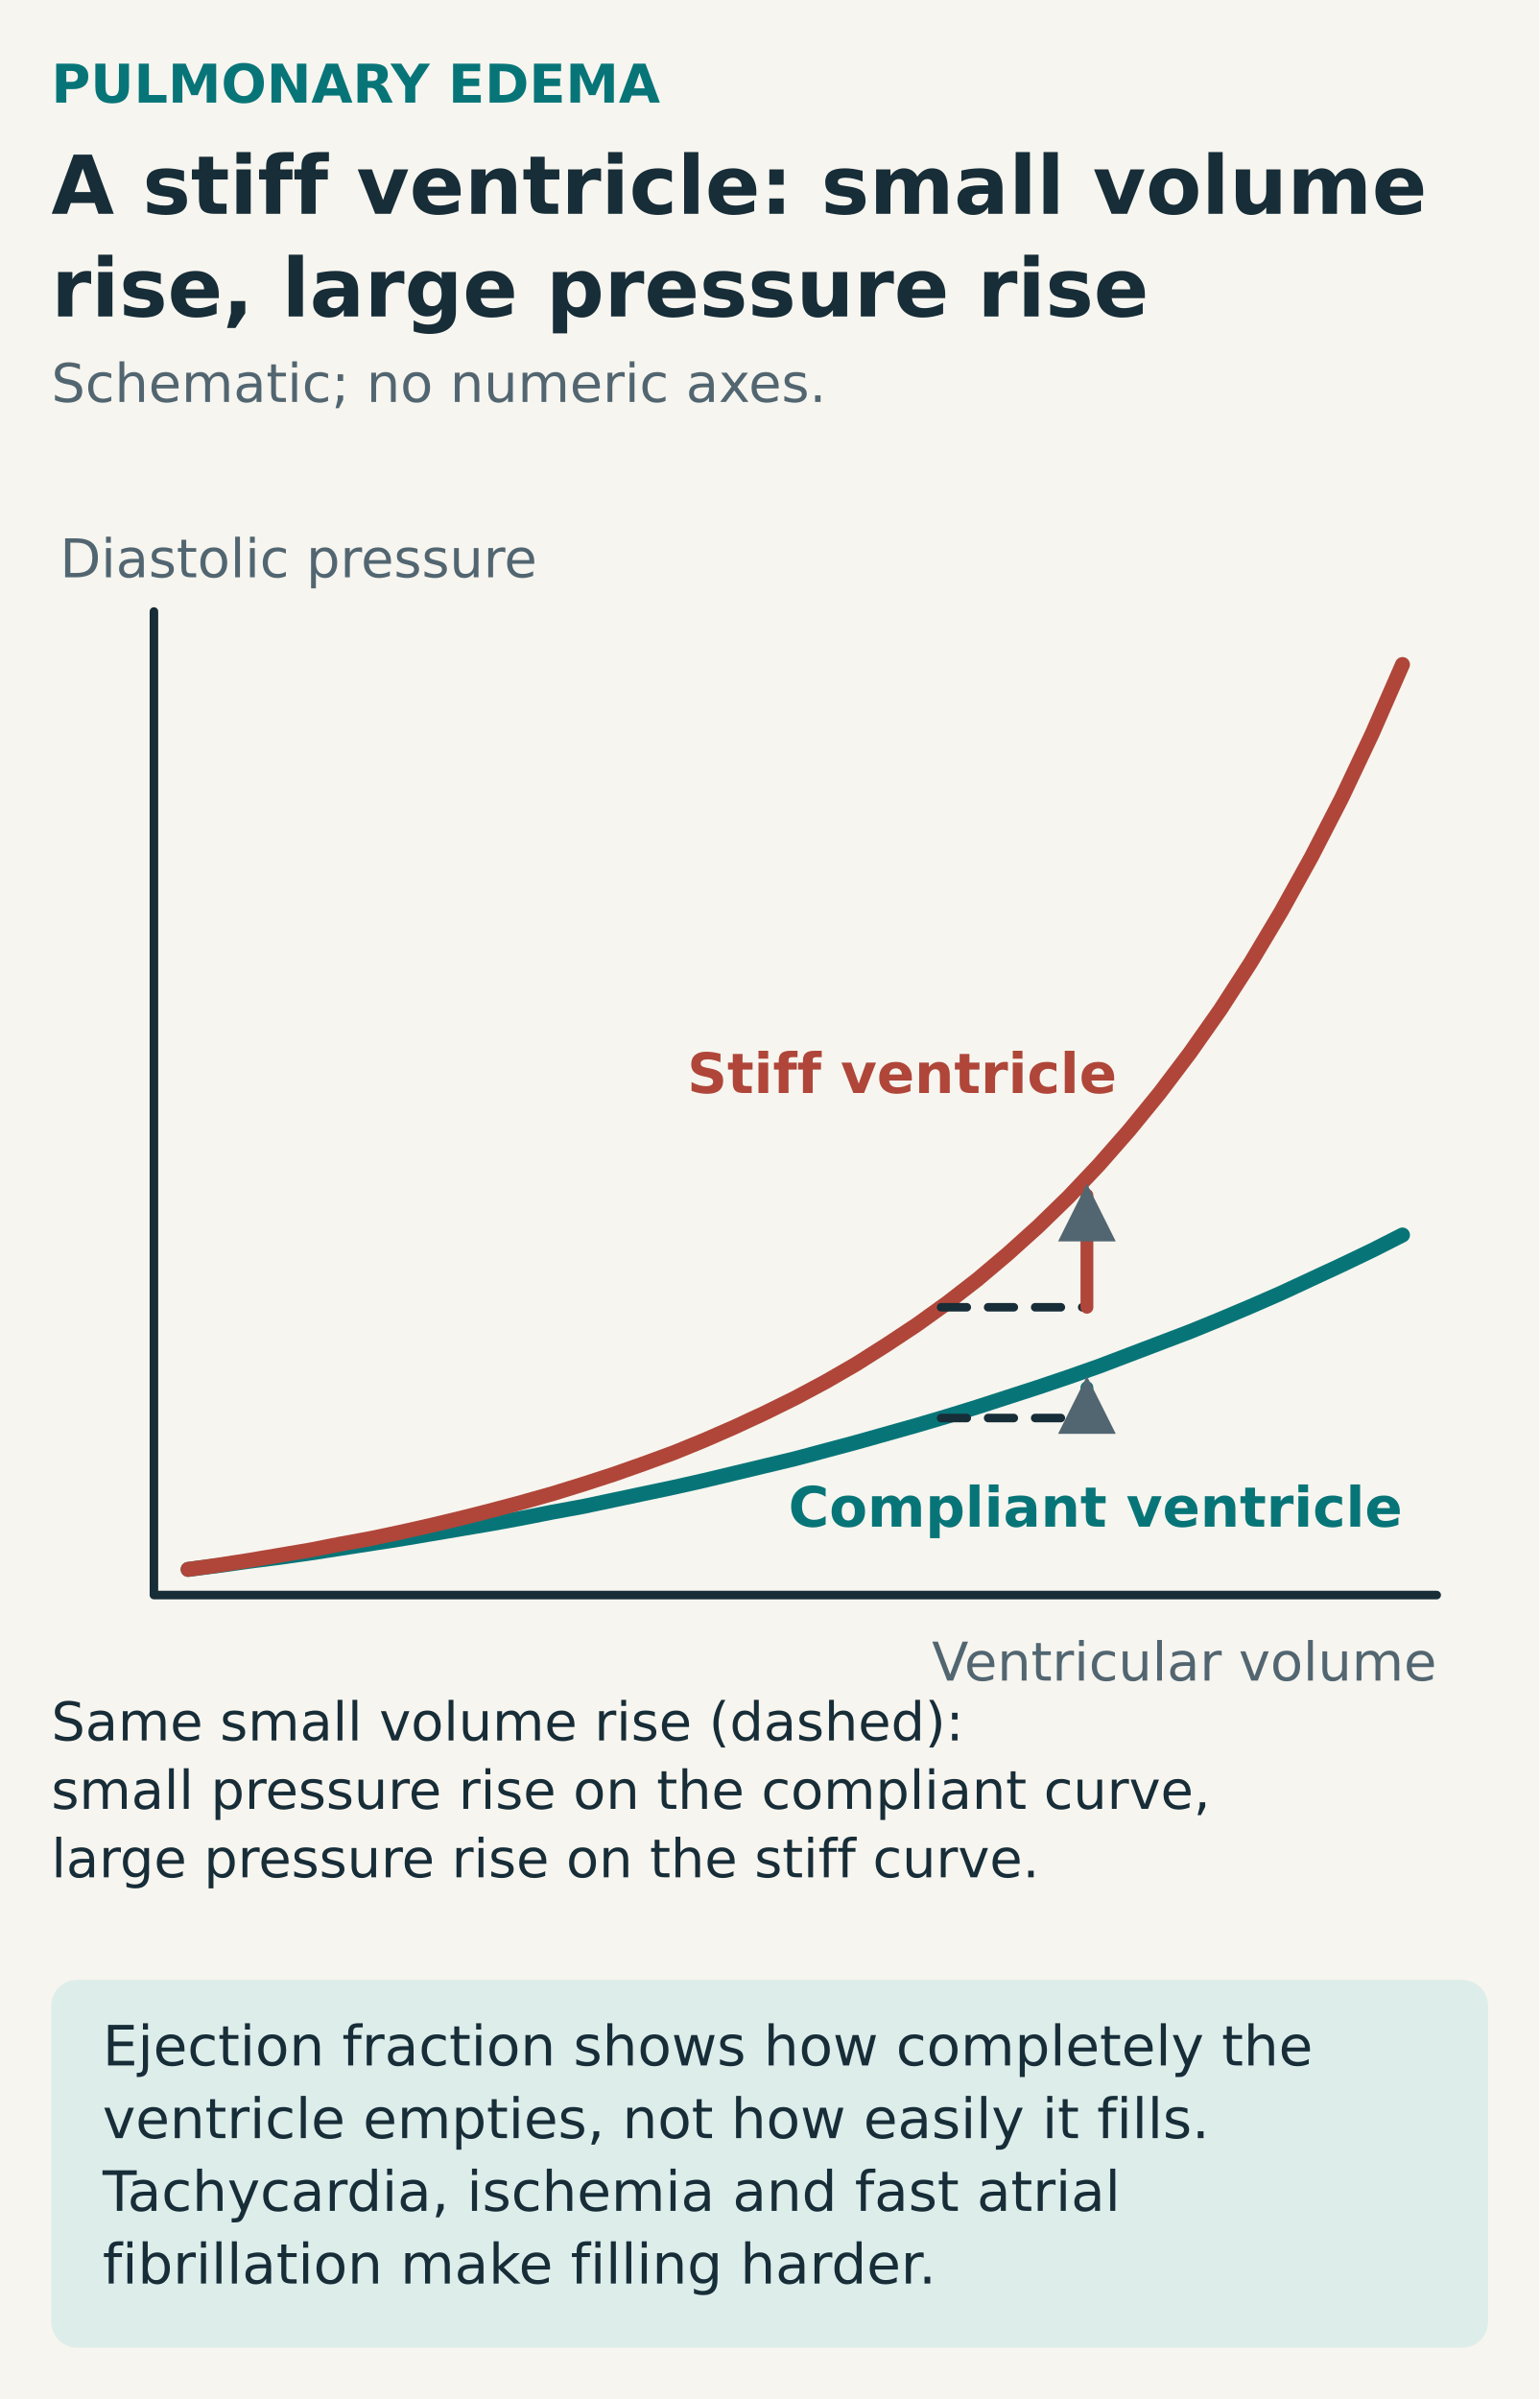
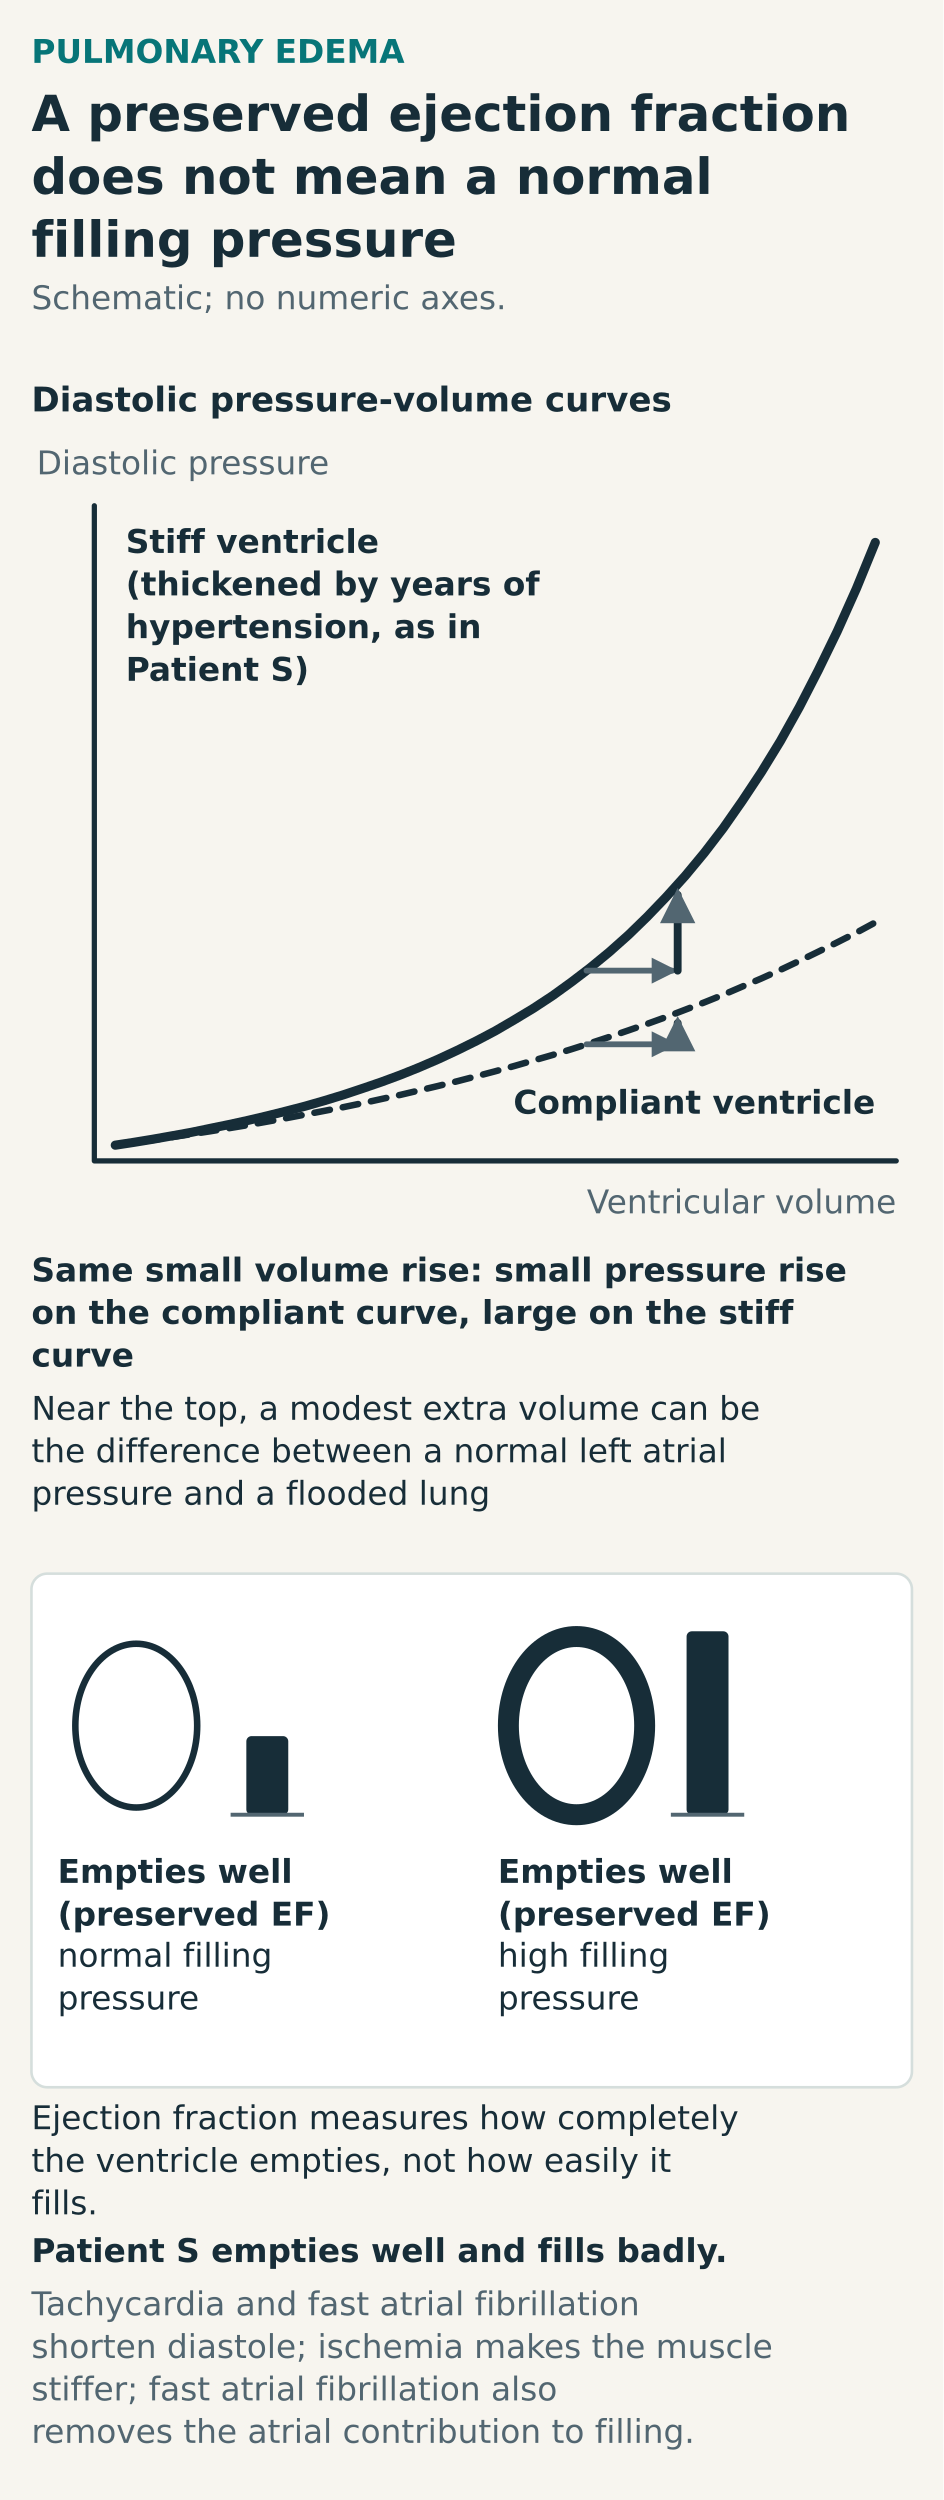
- <svg xmlns="http://www.w3.org/2000/svg" class="diagram-screen" viewBox="0 0 360 561" role="img" aria-labelledby="fig-r4-02-pressure-volume-screen-title" aria-describedby="fig-r4-02-pressure-volume-screen-desc">
+ <svg xmlns="http://www.w3.org/2000/svg" class="diagram-screen" viewBox="0 0 360 954" role="img" aria-labelledby="fig-r4-02-pressure-volume-screen-title" aria-describedby="fig-r4-02-pressure-volume-screen-desc">
  <style>text{font-family:'DejaVu Sans',system-ui,sans-serif}.fig-r4-02-pressure-volume-screen-t-ink{fill:var(--fig-ink,#172d38)}.fig-r4-02-pressure-volume-screen-t-muted{fill:var(--fig-muted,#526671)}.fig-r4-02-pressure-volume-screen-t-teal{fill:var(--fig-teal,#077578)}.fig-r4-02-pressure-volume-screen-t-red{fill:var(--fig-red,#af4639)}.fig-r4-02-pressure-volume-screen-t-gold{fill:var(--fig-gold,#996613)}.fig-r4-02-pressure-volume-screen-bg{fill:var(--fig-canvas,#f7f5ef)}.fig-r4-02-pressure-volume-screen-pn{fill:var(--fig-panel,#ffffff);stroke:var(--fig-rule,#d5dedc)}.fig-r4-02-pressure-volume-screen-s-teal{stroke:var(--fig-teal,#077578);fill:none}.fig-r4-02-pressure-volume-screen-f-teal{fill:var(--fig-teal,#077578)}.fig-r4-02-pressure-volume-screen-s-red{stroke:var(--fig-red,#af4639);fill:none}.fig-r4-02-pressure-volume-screen-f-red{fill:var(--fig-red,#af4639)}.fig-r4-02-pressure-volume-screen-s-gold{stroke:var(--fig-gold,#996613);fill:none}.fig-r4-02-pressure-volume-screen-f-gold{fill:var(--fig-gold,#996613)}.fig-r4-02-pressure-volume-screen-s-muted{stroke:var(--fig-muted,#526671);fill:none}.fig-r4-02-pressure-volume-screen-f-muted{fill:var(--fig-muted,#526671)}.fig-r4-02-pressure-volume-screen-s-rule{stroke:var(--fig-rule,#d5dedc);fill:none}.fig-r4-02-pressure-volume-screen-f-rule{fill:var(--fig-rule,#d5dedc)}.fig-r4-02-pressure-volume-screen-s-ink{stroke:var(--fig-ink,#172d38);fill:none}.fig-r4-02-pressure-volume-screen-f-ink{fill:var(--fig-ink,#172d38)}.fig-r4-02-pressure-volume-screen-f-tt{fill:var(--fig-teal-tint,#ddedea)}.fig-r4-02-pressure-volume-screen-f-rt{fill:var(--fig-red-tint,#f5e4df)}@media (prefers-color-scheme:dark){.fig-r4-02-pressure-volume-screen-t-ink{fill:var(--fig-ink,#e8dfd0)}.fig-r4-02-pressure-volume-screen-t-muted{fill:var(--fig-muted,#b3a897)}.fig-r4-02-pressure-volume-screen-t-teal{fill:var(--fig-teal,#6fb8b0)}.fig-r4-02-pressure-volume-screen-t-red{fill:var(--fig-red,#e0907f)}.fig-r4-02-pressure-volume-screen-t-gold{fill:var(--fig-gold,#d9a955)}.fig-r4-02-pressure-volume-screen-bg{fill:var(--fig-canvas,#25211c)}.fig-r4-02-pressure-volume-screen-pn{fill:var(--fig-panel,#2d2822);stroke:var(--fig-rule,#4a4238)}.fig-r4-02-pressure-volume-screen-s-teal{stroke:var(--fig-teal,#6fb8b0);fill:none}.fig-r4-02-pressure-volume-screen-f-teal{fill:var(--fig-teal,#6fb8b0)}.fig-r4-02-pressure-volume-screen-s-red{stroke:var(--fig-red,#e0907f);fill:none}.fig-r4-02-pressure-volume-screen-f-red{fill:var(--fig-red,#e0907f)}.fig-r4-02-pressure-volume-screen-s-gold{stroke:var(--fig-gold,#d9a955);fill:none}.fig-r4-02-pressure-volume-screen-f-gold{fill:var(--fig-gold,#d9a955)}.fig-r4-02-pressure-volume-screen-s-muted{stroke:var(--fig-muted,#b3a897);fill:none}.fig-r4-02-pressure-volume-screen-f-muted{fill:var(--fig-muted,#b3a897)}.fig-r4-02-pressure-volume-screen-s-rule{stroke:var(--fig-rule,#4a4238);fill:none}.fig-r4-02-pressure-volume-screen-f-rule{fill:var(--fig-rule,#4a4238)}.fig-r4-02-pressure-volume-screen-s-ink{stroke:var(--fig-ink,#e8dfd0);fill:none}.fig-r4-02-pressure-volume-screen-f-ink{fill:var(--fig-ink,#e8dfd0)}.fig-r4-02-pressure-volume-screen-f-tt{fill:var(--fig-teal-tint,#30443f)}.fig-r4-02-pressure-volume-screen-f-rt{fill:var(--fig-red-tint,#43302a)}}</style>
  <defs>
    <marker id="fig-r4-02-pressure-volume-screen-ah" viewBox="0 0 10 10" refX="8" refY="5" markerWidth="4.5" markerHeight="4.5" orient="auto-start-reverse">
      <path class="fig-r4-02-pressure-volume-screen-f-muted" d="M0,0 L10,5 L0,10 z" />
    </marker>
  </defs>
-   <rect class="fig-r4-02-pressure-volume-screen-bg" width="360" height="561" />
+   <rect class="fig-r4-02-pressure-volume-screen-bg" width="360" height="954" />
  <text class="fig-r4-02-pressure-volume-screen-t-teal" x="12.0" y="24.0" font-size="12.5" font-weight="600" text-anchor="start">PULMONARY EDEMA</text>
-   <text class="fig-r4-02-pressure-volume-screen-t-ink" x="12.0" y="50.0" font-size="19" font-weight="600" text-anchor="start">A stiff ventricle: small volume</text>
-   <text class="fig-r4-02-pressure-volume-screen-t-ink" x="12.0" y="74.0" font-size="19" font-weight="600" text-anchor="start">rise, large pressure rise</text>
-   <text class="fig-r4-02-pressure-volume-screen-t-muted" x="12.0" y="94.0" font-size="12.5" text-anchor="start">Schematic; no numeric axes.</text>
-   <path class="fig-r4-02-pressure-volume-screen-s-ink" d="M36,143 V373 H336" stroke-width="2" stroke-linecap="round" stroke-linejoin="round" />
-   <text class="fig-r4-02-pressure-volume-screen-t-muted" x="336.0" y="393.0" font-size="12.5" text-anchor="end">Ventricular volume</text>
-   <text class="fig-r4-02-pressure-volume-screen-t-muted" x="14.0" y="135.0" font-size="12.5" text-anchor="start">Diastolic pressure</text>
-   <path class="fig-r4-02-pressure-volume-screen-s-teal" d="M44.0,367.0 L51.1,366.1 L58.2,365.1 L65.3,364.2 L72.4,363.2 L79.5,362.1 L86.6,361.0 L93.7,359.9 L100.8,358.7 L107.9,357.5 L115.0,356.3 L122.1,355.0 L129.2,353.6 L136.3,352.3 L143.4,350.8 L150.5,349.3 L157.6,347.8 L164.7,346.2 L171.8,344.5 L178.9,342.8 L186.0,341.1 L193.1,339.2 L200.2,337.3 L207.3,335.3 L214.4,333.3 L221.5,331.2 L228.6,329.0 L235.7,326.7 L242.8,324.4 L249.9,322.0 L257.0,319.5 L264.1,316.8 L271.2,314.1 L278.3,311.4 L285.4,308.5 L292.5,305.5 L299.6,302.4 L306.7,299.1 L313.8,295.8 L320.9,292.4 L328.0,288.8" stroke-width="3.5" stroke-linecap="round" stroke-linejoin="round" />
-   <path class="fig-r4-02-pressure-volume-screen-s-ink" d="M220.1,331.6 H254.2" stroke-width="2" stroke-linecap="round" stroke-linejoin="round" stroke-dasharray="6 5" />
-   <path class="fig-r4-02-pressure-volume-screen-s-teal" d="M254.2,331.6 V324.5" stroke-width="3" stroke-linecap="round" marker-end="url(#fig-r4-02-pressure-volume-screen-ah)" />
-   <path class="fig-r4-02-pressure-volume-screen-s-red" d="M44.0,367.0 L51.1,366.0 L58.2,364.9 L65.3,363.7 L72.4,362.5 L79.5,361.1 L86.6,359.8 L93.7,358.3 L100.8,356.7 L107.9,355.0 L115.0,353.2 L122.1,351.3 L129.2,349.3 L136.3,347.1 L143.4,344.8 L150.5,342.3 L157.6,339.7 L164.7,336.8 L171.8,333.7 L178.9,330.4 L186.0,326.9 L193.1,323.1 L200.2,319.0 L207.3,314.5 L214.4,309.8 L221.5,304.7 L228.6,299.2 L235.7,293.2 L242.8,286.8 L249.9,279.9 L257.0,272.4 L264.1,264.3 L271.2,255.6 L278.3,246.2 L285.4,236.1 L292.5,225.1 L299.6,213.2 L306.7,200.4 L313.8,186.6 L320.9,171.6 L328.0,155.4" stroke-width="3.5" stroke-linecap="round" stroke-linejoin="round" />
-   <path class="fig-r4-02-pressure-volume-screen-s-ink" d="M220.1,305.7 H254.2" stroke-width="2" stroke-linecap="round" stroke-linejoin="round" stroke-dasharray="6 5" />
-   <path class="fig-r4-02-pressure-volume-screen-s-red" d="M254.2,305.7 V279.5" stroke-width="3" stroke-linecap="round" marker-end="url(#fig-r4-02-pressure-volume-screen-ah)" />
-   <text class="fig-r4-02-pressure-volume-screen-t-red" x="261.2" y="255.6" font-size="13" font-weight="600" text-anchor="end">Stiff ventricle</text>
-   <text class="fig-r4-02-pressure-volume-screen-t-teal" x="328.0" y="357.0" font-size="13" font-weight="600" text-anchor="end">Compliant ventricle</text>
-   <text class="fig-r4-02-pressure-volume-screen-t-ink" x="12.0" y="407.0" font-size="12.5" text-anchor="start">Same small volume rise (dashed):</text>
-   <text class="fig-r4-02-pressure-volume-screen-t-ink" x="12.0" y="423.0" font-size="12.5" text-anchor="start">small pressure rise on the compliant curve,</text>
-   <text class="fig-r4-02-pressure-volume-screen-t-ink" x="12.0" y="439.0" font-size="12.5" text-anchor="start">large pressure rise on the stiff curve.</text>
-   <rect class="fig-r4-02-pressure-volume-screen-f-tt" x="12.0" y="463.0" width="336.0" height="86.0" rx="6" />
-   <text class="fig-r4-02-pressure-volume-screen-t-ink" x="24.0" y="483.0" font-size="13" text-anchor="start">Ejection fraction shows how completely the</text>
-   <text class="fig-r4-02-pressure-volume-screen-t-ink" x="24.0" y="500.0" font-size="13" text-anchor="start">ventricle empties, not how easily it fills.</text>
-   <text class="fig-r4-02-pressure-volume-screen-t-ink" x="24.0" y="517.0" font-size="13" text-anchor="start">Tachycardia, ischemia and fast atrial</text>
-   <text class="fig-r4-02-pressure-volume-screen-t-ink" x="24.0" y="534.0" font-size="13" text-anchor="start">fibrillation make filling harder.</text>
+   <text class="fig-r4-02-pressure-volume-screen-t-ink" x="12.0" y="50.0" font-size="19" font-weight="600" text-anchor="start">A preserved ejection fraction</text>
+   <text class="fig-r4-02-pressure-volume-screen-t-ink" x="12.0" y="74.0" font-size="19" font-weight="600" text-anchor="start">does not mean a normal</text>
+   <text class="fig-r4-02-pressure-volume-screen-t-ink" x="12.0" y="98.0" font-size="19" font-weight="600" text-anchor="start">filling pressure</text>
+   <text class="fig-r4-02-pressure-volume-screen-t-muted" x="12.0" y="118.0" font-size="12.5" text-anchor="start">Schematic; no numeric axes.</text>
+   <text class="fig-r4-02-pressure-volume-screen-t-ink" x="12.0" y="157.0" font-size="13" font-weight="600" text-anchor="start">Diastolic pressure-volume curves</text>
+   <text class="fig-r4-02-pressure-volume-screen-t-muted" x="14.0" y="181.0" font-size="12.5" text-anchor="start">Diastolic pressure</text>
+   <path class="fig-r4-02-pressure-volume-screen-s-ink" d="M36,193 V443 H342" stroke-width="2" stroke-linecap="round" stroke-linejoin="round" />
+   <text class="fig-r4-02-pressure-volume-screen-t-muted" x="342.0" y="463.0" font-size="12.5" text-anchor="end">Ventricular volume</text>
+   <path class="fig-r4-02-pressure-volume-screen-s-ink" d="M44.0,437.0 L51.2,436.0 L58.5,435.0 L65.8,433.9 L73.0,432.8 L80.2,431.7 L87.5,430.5 L94.8,429.3 L102.0,428.0 L109.2,426.7 L116.5,425.3 L123.8,423.9 L131.0,422.5 L138.2,421.0 L145.5,419.4 L152.8,417.8 L160.0,416.1 L167.2,414.4 L174.5,412.6 L181.8,410.7 L189.0,408.8 L196.2,406.8 L203.5,404.7 L210.8,402.6 L218.0,400.4 L225.2,398.1 L232.5,395.7 L239.8,393.2 L247.0,390.7 L254.2,388.1 L261.5,385.3 L268.8,382.5 L276.0,379.6 L283.2,376.5 L290.5,373.4 L297.8,370.1 L305.0,366.7 L312.2,363.2 L319.5,359.6 L326.8,355.9 L334.0,352.0" stroke-width="2.5" stroke-linecap="round" stroke-linejoin="round" stroke-dasharray="6 5" />
+   <path class="fig-r4-02-pressure-volume-screen-s-muted" d="M223.8,398.5 H256.6" stroke-width="2.2" stroke-linecap="round" marker-end="url(#fig-r4-02-pressure-volume-screen-ah)" />
+   <path class="fig-r4-02-pressure-volume-screen-s-ink" d="M258.6,398.5 V390.4" stroke-width="3" stroke-linecap="round" marker-end="url(#fig-r4-02-pressure-volume-screen-ah)" />
+   <path class="fig-r4-02-pressure-volume-screen-s-ink" d="M44.0,437.0 L51.2,435.9 L58.5,434.7 L65.8,433.4 L73.0,432.1 L80.2,430.6 L87.5,429.1 L94.8,427.5 L102.0,425.8 L109.2,424.0 L116.5,422.1 L123.8,420.0 L131.0,417.8 L138.2,415.4 L145.5,412.9 L152.8,410.2 L160.0,407.3 L167.2,404.2 L174.5,400.8 L181.8,397.2 L189.0,393.4 L196.2,389.2 L203.5,384.8 L210.8,380.0 L218.0,374.8 L225.2,369.3 L232.5,363.3 L239.8,356.8 L247.0,349.8 L254.2,342.3 L261.5,334.2 L268.8,325.4 L276.0,316.0 L283.2,305.7 L290.5,294.7 L297.8,282.8 L305.0,269.9 L312.2,255.9 L319.5,240.9 L326.8,224.6 L334.0,207.0" stroke-width="3.5" stroke-linecap="round" stroke-linejoin="round" />
+   <path class="fig-r4-02-pressure-volume-screen-s-muted" d="M223.8,370.4 H256.6" stroke-width="2.2" stroke-linecap="round" marker-end="url(#fig-r4-02-pressure-volume-screen-ah)" />
+   <path class="fig-r4-02-pressure-volume-screen-s-ink" d="M258.6,370.4 V341.5" stroke-width="3" stroke-linecap="round" marker-end="url(#fig-r4-02-pressure-volume-screen-ah)" />
+   <text class="fig-r4-02-pressure-volume-screen-t-ink" x="48.0" y="211.0" font-size="12.5" font-weight="600" text-anchor="start">Stiff ventricle</text>
+   <text class="fig-r4-02-pressure-volume-screen-t-ink" x="48.0" y="227.2" font-size="12.5" font-weight="600" text-anchor="start">(thickened by years of</text>
+   <text class="fig-r4-02-pressure-volume-screen-t-ink" x="48.0" y="243.5" font-size="12.5" font-weight="600" text-anchor="start">hypertension, as in</text>
+   <text class="fig-r4-02-pressure-volume-screen-t-ink" x="48.0" y="259.8" font-size="12.5" font-weight="600" text-anchor="start">Patient S)</text>
+   <text class="fig-r4-02-pressure-volume-screen-t-ink" x="334.0" y="425.0" font-size="12.5" font-weight="600" text-anchor="end">Compliant ventricle</text>
+   <text class="fig-r4-02-pressure-volume-screen-t-ink" x="12.0" y="489.0" font-size="12.5" font-weight="600" text-anchor="start">Same small volume rise: small pressure rise</text>
+   <text class="fig-r4-02-pressure-volume-screen-t-ink" x="12.0" y="505.2" font-size="12.5" font-weight="600" text-anchor="start">on the compliant curve, large on the stiff</text>
+   <text class="fig-r4-02-pressure-volume-screen-t-ink" x="12.0" y="521.5" font-size="12.5" font-weight="600" text-anchor="start">curve</text>
+   <text class="fig-r4-02-pressure-volume-screen-t-ink" x="12.0" y="541.8" font-size="12.5" text-anchor="start">Near the top, a modest extra volume can be</text>
+   <text class="fig-r4-02-pressure-volume-screen-t-ink" x="12.0" y="558.0" font-size="12.5" text-anchor="start">the difference between a normal left atrial</text>
+   <text class="fig-r4-02-pressure-volume-screen-t-ink" x="12.0" y="574.2" font-size="12.5" text-anchor="start">pressure and a flooded lung</text>
+   <rect class="fig-r4-02-pressure-volume-screen-pn" x="12.0" y="600.5" width="336.0" height="196.0" rx="6" />
+   <ellipse class="fig-r4-02-pressure-volume-screen-s-ink" cx="52.0" cy="658.5" rx="23.25" ry="31.25" stroke-width="2.5" />
+   <rect class="fig-r4-02-pressure-volume-screen-f-ink" x="94.0" y="662.5" width="16.0" height="30.0" rx="2" />
+   <line class="fig-r4-02-pressure-volume-screen-s-muted" x1="88.0" y1="692.5" x2="116.0" y2="692.5" stroke-width="1.5" />
+   <text class="fig-r4-02-pressure-volume-screen-t-ink" x="22.0" y="718.5" font-size="12.5" font-weight="600" text-anchor="start">Empties well</text>
+   <text class="fig-r4-02-pressure-volume-screen-t-ink" x="22.0" y="734.8" font-size="12.5" font-weight="600" text-anchor="start">(preserved EF)</text>
+   <text class="fig-r4-02-pressure-volume-screen-t-ink" x="22.0" y="750.5" font-size="12.5" text-anchor="start">normal filling</text>
+   <text class="fig-r4-02-pressure-volume-screen-t-ink" x="22.0" y="766.8" font-size="12.5" text-anchor="start">pressure</text>
+   <ellipse class="fig-r4-02-pressure-volume-screen-s-ink" cx="220.0" cy="658.5" rx="26.0" ry="34.0" stroke-width="8" />
+   <rect class="fig-r4-02-pressure-volume-screen-f-ink" x="262.0" y="622.5" width="16.0" height="70.0" rx="2" />
+   <line class="fig-r4-02-pressure-volume-screen-s-muted" x1="256.0" y1="692.5" x2="284.0" y2="692.5" stroke-width="1.5" />
+   <text class="fig-r4-02-pressure-volume-screen-t-ink" x="190.0" y="718.5" font-size="12.5" font-weight="600" text-anchor="start">Empties well</text>
+   <text class="fig-r4-02-pressure-volume-screen-t-ink" x="190.0" y="734.8" font-size="12.5" font-weight="600" text-anchor="start">(preserved EF)</text>
+   <text class="fig-r4-02-pressure-volume-screen-t-ink" x="190.0" y="750.5" font-size="12.5" text-anchor="start">high filling</text>
+   <text class="fig-r4-02-pressure-volume-screen-t-ink" x="190.0" y="766.8" font-size="12.5" text-anchor="start">pressure</text>
+   <text class="fig-r4-02-pressure-volume-screen-t-ink" x="12.0" y="812.5" font-size="12.5" text-anchor="start">Ejection fraction measures how completely</text>
+   <text class="fig-r4-02-pressure-volume-screen-t-ink" x="12.0" y="828.8" font-size="12.5" text-anchor="start">the ventricle empties, not how easily it</text>
+   <text class="fig-r4-02-pressure-volume-screen-t-ink" x="12.0" y="845.0" font-size="12.5" text-anchor="start">fills.</text>
+   <text class="fig-r4-02-pressure-volume-screen-t-ink" x="12.0" y="863.2" font-size="12.5" font-weight="600" text-anchor="start">Patient S empties well and fills badly.</text>
+   <text class="fig-r4-02-pressure-volume-screen-t-muted" x="12.0" y="883.5" font-size="12.5" text-anchor="start">Tachycardia and fast atrial fibrillation</text>
+   <text class="fig-r4-02-pressure-volume-screen-t-muted" x="12.0" y="899.8" font-size="12.5" text-anchor="start">shorten diastole; ischemia makes the muscle</text>
+   <text class="fig-r4-02-pressure-volume-screen-t-muted" x="12.0" y="916.0" font-size="12.5" text-anchor="start">stiffer; fast atrial fibrillation also</text>
+   <text class="fig-r4-02-pressure-volume-screen-t-muted" x="12.0" y="932.2" font-size="12.5" text-anchor="start">removes the atrial contribution to filling.</text>
</svg>
